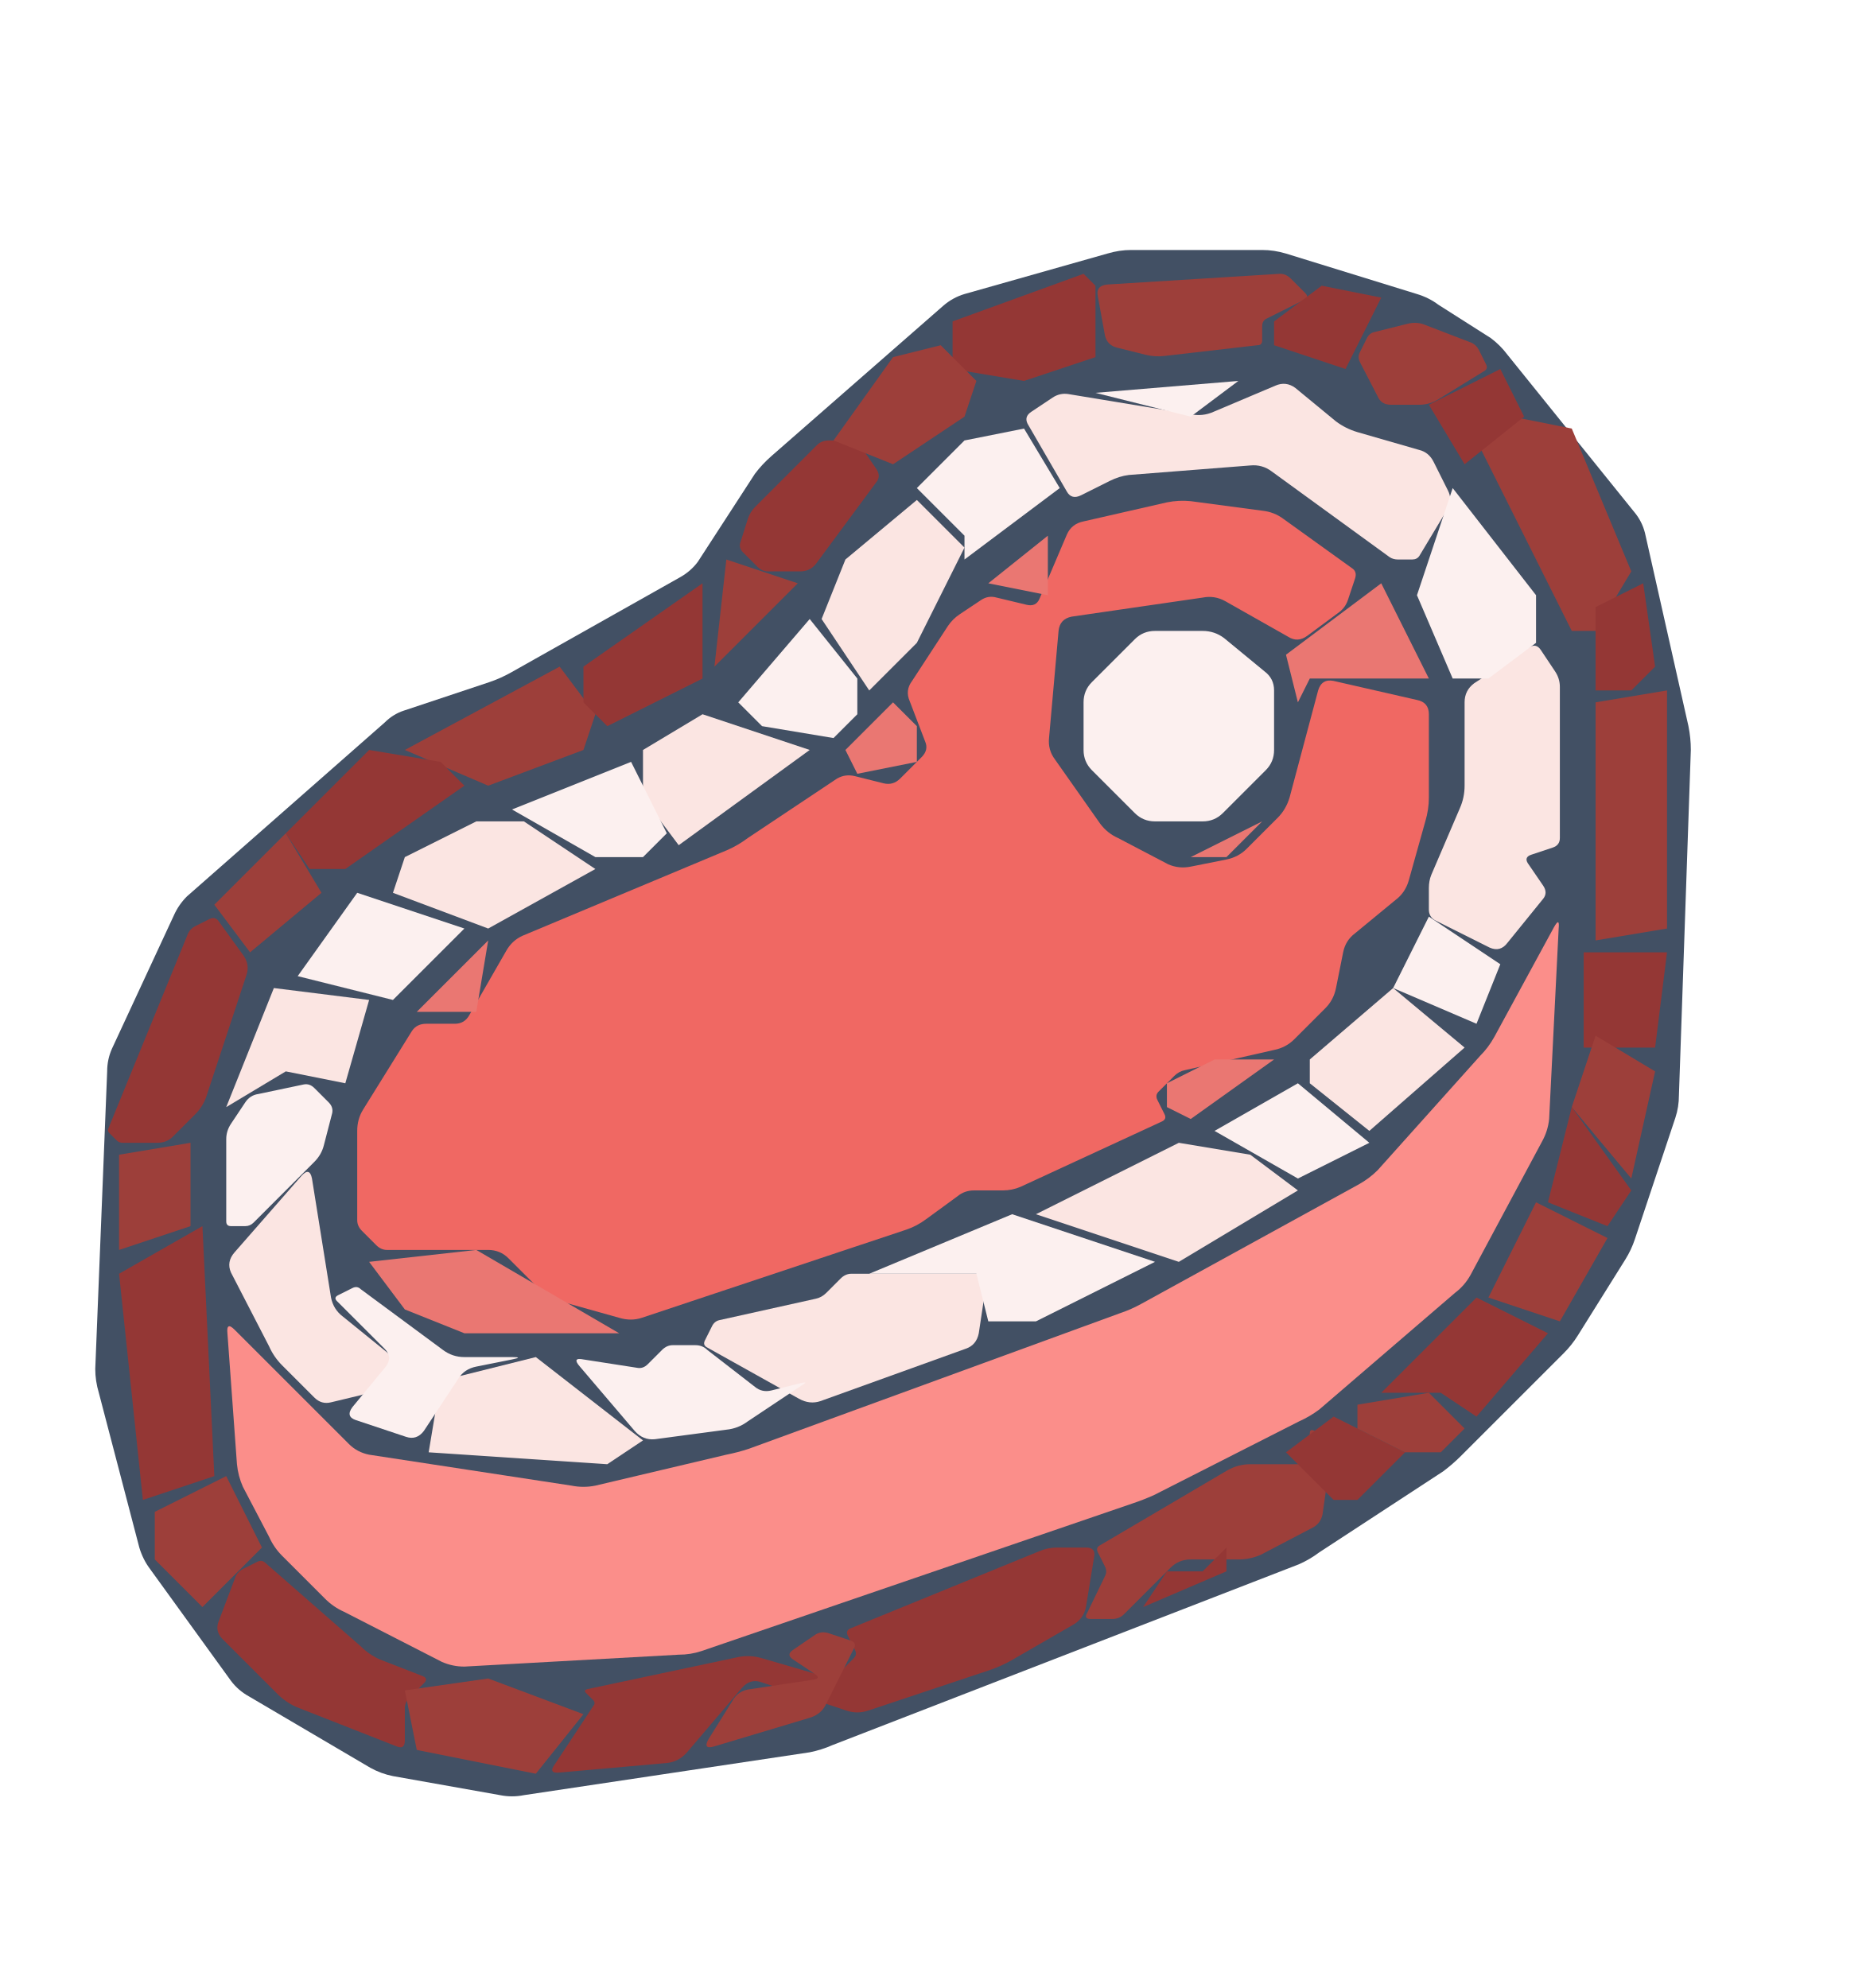
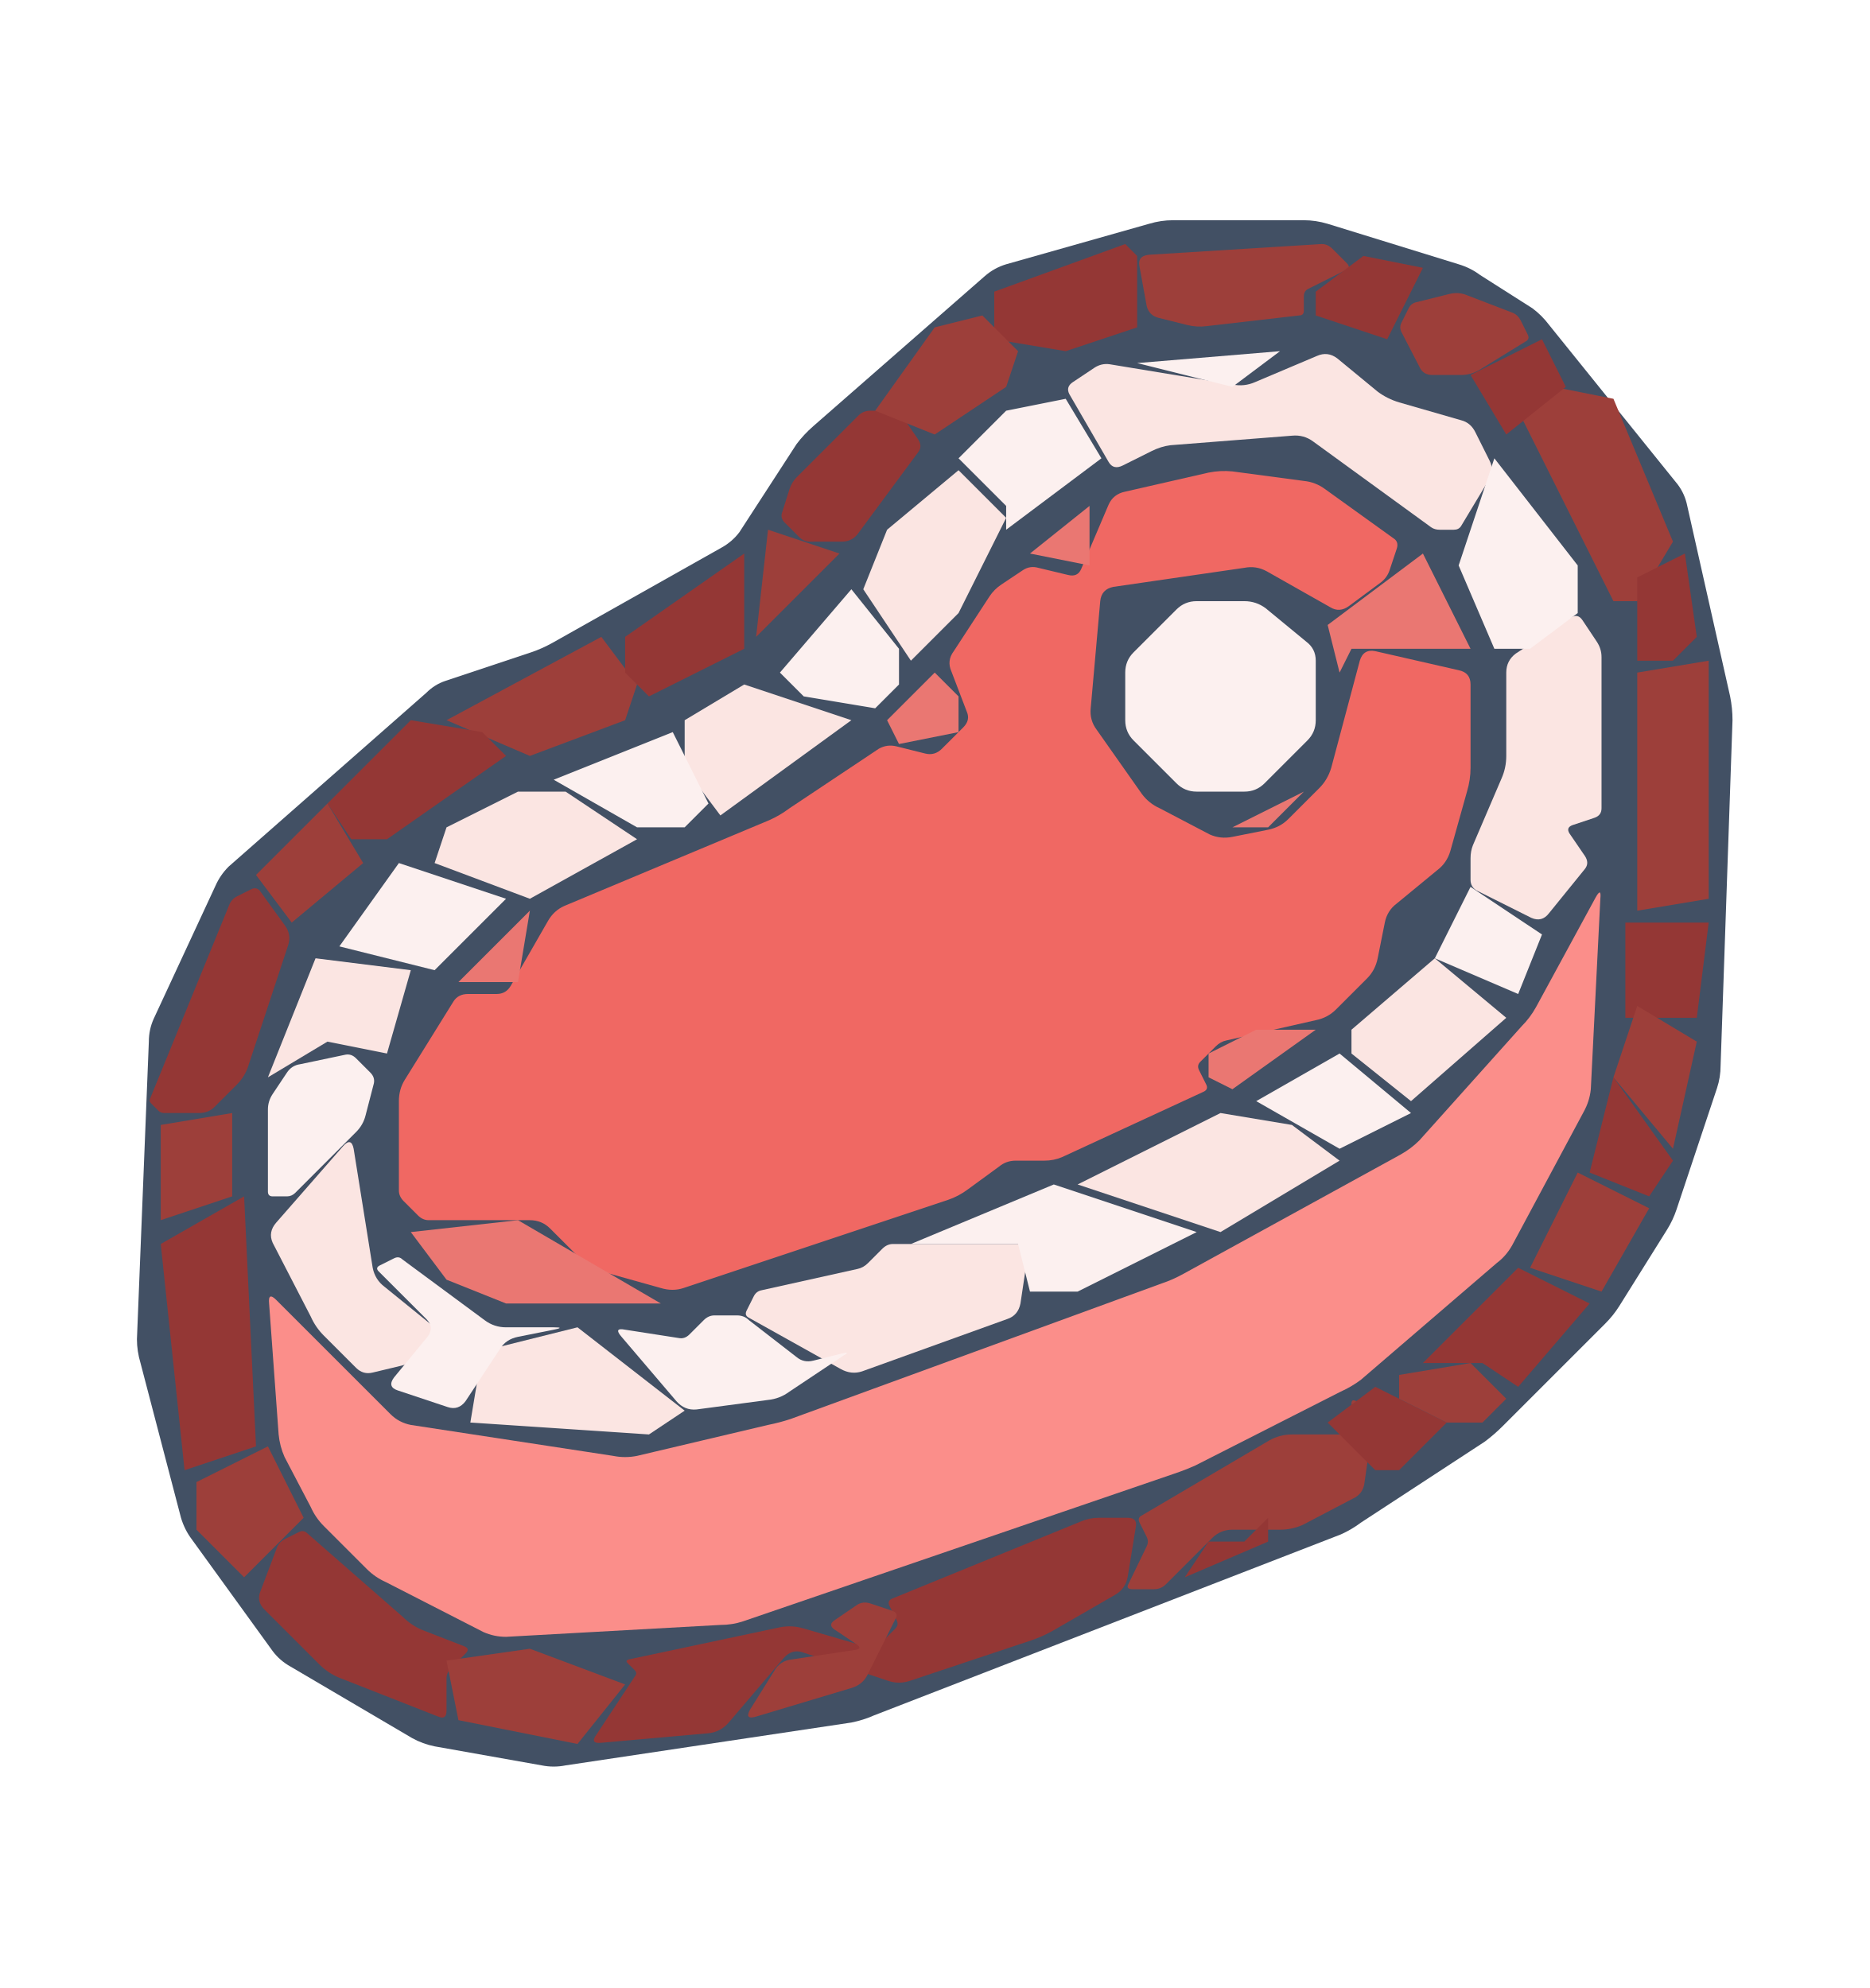
- <svg xmlns="http://www.w3.org/2000/svg" viewBox="0 0 157 167" aria-hidden="true">
+ <svg xmlns="http://www.w3.org/2000/svg" viewBox="-3.500 2.500 157 167" aria-hidden="true">
  <path fill="#425064" d="M125.2 28.4 L120.8 25.6 Q120.0 25.0 119.0 24.7 L108.0 21.3 Q107.0 21.0 106.0 21.0 L95.0 21.0 Q94.0 21.0 93.0 21.3 L81.0 24.7 Q80.0 25.0 79.2 25.7 L64.8 38.3 Q64.0 39.0 63.4 39.8 L58.6 47.2 Q58.0 48.0 57.1 48.5 L42.9 56.5 Q42.0 57.0 41.1 57.3 L33.9 59.7 Q33.0 60.0 32.3 60.7 L15.7 75.3 Q15.0 76.0 14.6 76.9 L9.4 88.1 Q9.0 89.0 9.0 90.0 L8.0 115.0 Q8.0 116.0 8.3 117.0 L11.7 130.0 Q12.0 131.0 12.6 131.8 L19.4 141.2 Q20.0 142.0 20.9 142.5 L31.1 148.5 Q32.0 149.0 33.0 149.2 L42.0 150.8 Q43.0 151.0 44.0 150.8 L68.0 147.2 Q69.0 147.0 69.9 146.6 L109.1 131.4 Q110.0 131.0 110.8 130.4 L121.2 123.6 Q122.0 123.0 122.7 122.3 L131.3 113.7 Q132.0 113.0 132.5 112.2 L136.5 105.8 Q137.0 105.0 137.3 104.1 L140.7 93.9 Q141.0 93.0 141.0 92.0 L142.0 63.0 Q142.0 62.0 141.8 61.0 L138.2 45.0 Q138.0 44.0 137.4 43.2 L126.6 29.8 Q126.0 29.0 125.2 28.4 Z" />
  <path fill="#f06863" d="M113.5 47.7 L107.8 43.6 Q107.0 43.0 106.0 42.9 L100.0 42.1 Q99.0 42.0 98.0 42.2 L91.0 43.8 Q90.0 44.0 89.6 44.9 L87.3 50.3 Q87.0 51.0 86.2 50.8 L83.7 50.2 Q83.0 50.0 82.4 50.4 L80.6 51.6 Q80.0 52.0 79.6 52.6 L76.6 57.2 Q76.0 58.0 76.4 58.9 L77.7 62.3 Q78.0 63.0 77.4 63.6 L75.6 65.4 Q75.0 66.0 74.2 65.8 L71.8 65.2 Q71.0 65.0 70.3 65.4 L62.8 70.4 Q62.0 71.0 61.1 71.4 L43.9 78.6 Q43.0 79.0 42.5 79.9 L39.4 85.3 Q39.0 86.0 38.2 86.0 L35.8 86.0 Q35.0 86.0 34.6 86.6 L30.5 93.2 Q30.0 94.0 30.0 95.0 L30.0 102.5 Q30.0 103.0 30.4 103.4 L31.6 104.6 Q32.0 105.0 32.5 105.0 L41.0 105.0 Q42.0 105.0 42.7 105.7 L45.3 108.3 Q46.0 109.0 47.0 109.3 L52.0 110.7 Q53.0 111.0 53.9 110.7 L76.1 103.3 Q77.0 103.0 77.8 102.4 L80.4 100.5 Q81.0 100.0 81.8 100.0 L84.2 100.0 Q85.0 100.0 85.7 99.7 L97.6 94.2 Q98.0 94.0 97.8 93.6 L97.2 92.4 Q97.0 92.0 97.3 91.7 L98.6 90.4 Q99.0 90.0 99.5 89.9 L107.0 88.2 Q108.0 88.0 108.7 87.3 L111.3 84.7 Q112.0 84.0 112.2 83.0 L112.8 80.0 Q113.0 79.0 113.8 78.4 L117.2 75.6 Q118.0 75.0 118.3 74.0 L119.7 69.0 Q120.0 68.0 120.0 67.0 L120.0 60.0 Q120.0 59.0 119.0 58.8 L112.0 57.2 Q111.0 57.0 110.7 58.0 L108.3 67.0 Q108.0 68.0 107.3 68.7 L104.7 71.3 Q104.0 72.0 103.0 72.2 L100.0 72.8 Q99.0 73.0 98.1 72.6 L93.9 70.4 Q93.0 70.0 92.4 69.2 L88.6 63.8 Q88.0 63.0 88.1 62.0 L88.9 53.0 Q89.0 52.0 90.0 51.8 L101.0 50.2 Q102.0 50.0 102.9 50.5 L108.2 53.5 Q109.0 54.0 109.8 53.4 L112.5 51.4 Q113.0 51.0 113.2 50.4 L113.8 48.6 Q114.0 48.0 113.5 47.7 Z" />
  <path fill="#fb8e8a" d="M130.5 77.9 L125.5 87.1 Q125.0 88.0 124.3 88.7 L115.7 98.3 Q115.0 99.0 114.1 99.5 L95.9 109.5 Q95.0 110.0 94.1 110.3 L62.9 121.7 Q62.0 122.0 61.0 122.2 L50.0 124.8 Q49.0 125.0 48.0 124.8 L31.0 122.2 Q30.0 122.0 29.3 121.3 L19.7 111.7 Q19.0 111.0 19.1 112.0 L19.9 123.0 Q20.0 124.0 20.4 124.9 L22.6 129.1 Q23.0 130.0 23.7 130.7 L27.3 134.3 Q28.0 135.0 28.9 135.4 L37.1 139.6 Q38.0 140.0 39.0 140.0 L57.0 139.0 Q58.0 139.0 58.9 138.7 L95.1 126.3 Q96.0 126.0 96.9 125.6 L109.1 119.4 Q110.0 119.0 110.8 118.4 L122.2 108.6 Q123.0 108.0 123.5 107.1 L129.5 95.9 Q130.0 95.0 130.1 94.0 L130.9 78.0 Q131.0 77.0 130.5 77.9 Z" />
  <path fill="#943735" d="M91.2 130.0 L88.8 130.0 Q88.0 130.0 87.3 130.3 L71.4 136.8 Q71.0 137.0 71.2 137.4 L71.8 138.6 Q72.0 139.0 71.7 139.3 L70.4 140.6 Q70.0 141.0 69.5 140.9 L64.0 139.3 Q63.0 139.0 62.0 139.2 L49.3 141.9 Q49.0 142.0 49.2 142.2 L49.8 142.8 Q50.0 143.0 49.9 143.2 L46.6 148.2 Q46.0 149.0 47.0 148.9 L56.0 148.1 Q57.0 148.0 57.7 147.2 L62.3 141.8 Q63.0 141.0 63.9 141.3 L71.1 143.7 Q72.0 144.0 72.9 143.7 L83.1 140.3 Q84.0 140.0 84.9 139.5 L90.1 136.5 Q91.0 136.0 91.2 135.0 L91.9 130.7 Q92.0 130.0 91.2 130.0 Z" />
  <path fill="#fbe5e2" d="M121.6 41.2 L120.4 38.8 Q120.0 38.0 119.2 37.8 L114.0 36.3 Q113.0 36.0 112.2 35.4 L108.8 32.6 Q108.0 32.0 107.1 32.4 L101.9 34.6 Q101.0 35.0 100.0 34.8 L89.7 33.1 Q89.0 33.0 88.4 33.4 L86.6 34.6 Q86.0 35.0 86.3 35.6 L89.6 41.3 Q90.0 42.0 90.8 41.6 L93.2 40.4 Q94.0 40.0 94.8 39.9 L105.0 39.1 Q106.0 39.0 106.8 39.6 L116.7 46.8 Q117.0 47.0 117.4 47.0 L118.6 47.0 Q119.0 47.0 119.2 46.7 L121.6 42.7 Q122.0 42.0 121.6 41.2 Z" />
  <path fill="#fcf0ef" d="M95.3 53.7 L91.7 57.3 Q91.0 58.0 91.0 59.0 L91.0 63.0 Q91.0 64.0 91.7 64.7 L95.3 68.3 Q96.0 69.0 97.0 69.0 L101.0 69.0 Q102.0 69.0 102.7 68.3 L106.3 64.7 Q107.0 64.0 107.0 63.0 L107.0 58.0 Q107.0 57.0 106.2 56.4 L102.8 53.6 Q102.0 53.0 101.0 53.0 L97.0 53.0 Q96.0 53.0 95.3 53.7 Z" />
  <path fill="#fbe5e2" d="M128.4 54.4 L123.8 57.4 Q123.0 58.0 123.0 59.0 L123.0 66.0 Q123.0 67.0 122.6 67.9 L120.2 73.5 Q120.0 74.0 120.0 74.6 L120.0 76.4 Q120.0 77.0 120.5 77.3 L125.1 79.6 Q126.0 80.0 126.6 79.2 L129.6 75.5 Q130.0 75.0 129.6 74.4 L128.3 72.5 Q128.0 72.0 128.6 71.8 L130.4 71.2 Q131.0 71.0 131.0 70.4 L131.0 57.7 Q131.0 57.0 130.6 56.4 L129.4 54.6 Q129.0 54.0 128.4 54.4 Z" />
  <path fill="#fbe5e2" d="M82.0 107.0 L71.5 107.0 Q71.0 107.0 70.6 107.4 L69.4 108.6 Q69.0 109.0 68.5 109.1 L60.4 110.9 Q60.0 111.0 59.8 111.4 L59.2 112.6 Q59.0 113.0 59.4 113.2 L67.1 117.5 Q68.0 118.0 68.9 117.7 L81.1 113.3 Q82.0 113.0 82.2 112.0 L82.8 108.0 Q83.0 107.0 82.0 107.0 Z" />
  <path fill="#943735" d="M17 103 L10 107 L12 126 L18 124 Z" />
  <path fill="#fbe5e2" d="M25.3 98.8 L19.7 105.2 Q19.0 106.0 19.4 106.9 L22.6 113.1 Q23.0 114.0 23.7 114.7 L26.4 117.4 Q27.0 118.0 27.8 117.8 L30.3 117.2 Q31.0 117.0 31.4 116.4 L32.6 114.6 Q33.0 114.0 32.5 113.6 L28.8 110.6 Q28.0 110.0 27.8 109.0 L26.2 99.0 Q26.0 98.0 25.3 98.8 Z" />
  <path fill="#9d3f3a" d="M140 58 L134 59 L134 79 L140 78 Z" />
  <path fill="#9d3f3a" d="M111.6 120.8 L110.4 120.2 Q110.0 120.0 110.0 120.4 L110.0 122.4 Q110.0 123.0 109.4 123.0 L105.0 123.0 Q104.0 123.0 103.1 123.5 L92.4 129.8 Q92.0 130.0 92.2 130.4 L92.8 131.6 Q93.0 132.0 92.8 132.4 L91.3 135.5 Q91.0 136.0 91.6 136.0 L93.4 136.0 Q94.0 136.0 94.4 135.6 L98.3 131.7 Q99.0 131.0 100.0 131.0 L104.0 131.0 Q105.0 131.0 105.9 130.6 L110.1 128.4 Q111.0 128.0 111.1 127.0 L111.9 121.4 Q112.0 121.0 111.6 120.8 Z" />
  <path fill="#943735" d="M19.8 132.4 L18.4 136.1 Q18.0 137.0 18.7 137.7 L23.3 142.3 Q24.0 143.0 24.9 143.4 L33.3 146.7 Q34.0 147.0 34.0 146.2 L34.0 143.5 Q34.0 143.0 34.4 142.6 L35.6 141.4 Q36.0 141.0 35.5 140.8 L31.9 139.4 Q31.0 139.0 30.3 138.3 L22.3 131.3 Q22.0 131.0 21.6 131.2 L20.4 131.8 Q20.0 132.0 19.8 132.4 Z" />
  <path fill="#fbe5e2" d="M109 100 L105 97 L99 96 L87 102 L99 106 Z" />
  <path fill="#fbe5e2" d="M54 121 L45 114 L37 116 L36 122 L51 123 Z" />
  <path fill="#9d3f3a" d="M127 35 L124 37 L132 53 L134 53 L137 48 L132 36 Z" />
  <path fill="#943735" d="M17.6 77.2 L16.4 77.8 Q16.0 78.0 15.8 78.4 L9.1 94.8 Q9.0 95.0 9.2 95.2 L9.8 95.8 Q10.0 96.0 10.3 96.0 L13.2 96.0 Q14.0 96.0 14.5 95.5 L16.4 93.6 Q17.0 93.0 17.3 92.2 L20.7 81.9 Q21.0 81.0 20.4 80.2 L18.3 77.3 Q18.0 77.0 17.6 77.2 Z" />
  <path fill="#fbe5e2" d="M77 42 L71 47 L69 52 L73 58 L77 54 L81 46 Z" />
  <path fill="#fcf0ef" d="M97 106 L85 102 L73 107 L82 107 L83 111 L87 111 Z" />
  <path fill="#fcf0ef" d="M122 41 L119 50 L122 57 L125 57 L129 54 L129 50 Z" />
  <path fill="#9d3f3a" d="M92.2 24.9 L92.8 28.2 Q93.0 29.0 93.8 29.2 L96.2 29.8 Q97.0 30.0 97.8 29.9 L105.6 29.0 Q106.0 29.0 106.0 28.6 L106.0 27.4 Q106.0 27.0 106.3 26.8 L109.5 25.2 Q110.0 25.0 109.6 24.6 L108.4 23.4 Q108.0 23.0 107.5 23.0 L93.0 23.9 Q92.0 24.0 92.2 24.9 Z" />
  <path fill="#fbe5e2" d="M68 63 L59 60 L54 63 L54 67 L57 71 Z" />
  <path fill="#fbe5e2" d="M117 83 L110 89 L110 91 L115 95 L123 88 Z" />
  <path fill="#fbe5e2" d="M33 75 L41 78 L50 73 L44 69 L40 69 L34 72 Z" />
  <path fill="#fcf0ef" d="M48.7 114.8 L53.3 120.2 Q54.0 121.0 55.0 120.9 L61.0 120.1 Q62.0 120.0 62.8 119.4 L67.3 116.4 Q68.0 116.0 67.2 116.2 L64.8 116.8 Q64.0 117.0 63.4 116.5 L59.4 113.4 Q59.0 113.0 58.4 113.0 L56.5 113.0 Q56.0 113.0 55.6 113.4 L54.4 114.6 Q54.0 115.0 53.5 114.9 L49.0 114.2 Q48.0 114.0 48.7 114.8 Z" />
  <path fill="#9d3f3a" d="M50 60 L47 56 L34 63 L41 66 L49 63 Z" />
  <path fill="#ea7772" d="M31 106 L34 110 L39 112 L52 112 L40 105 Z" />
  <path fill="#943735" d="M39 66 L37 64 L31 63 L24 70 L26 73 L29 73 Z" />
  <path fill="#9d3f3a" d="M34 142 L35 147 L45 149 L49 144 L41 141 Z" />
  <path fill="#fcf0ef" d="M25 82 L33 84 L39 78 L30 75 Z" />
  <path fill="#943735" d="M59 49 L49 56 L49 59 L51 61 L59 57 Z" />
  <path fill="#943735" d="M92 24 L91 23 L80 27 L80 31 L86 32 L92 30 Z" />
  <path fill="#fcf0ef" d="M86 36 L81 37 L77 41 L81 45 L81 47 L89 41 Z" />
  <path fill="#943735" d="M71.4 37.0 L69.6 37.0 Q69.0 37.0 68.6 37.4 L63.4 42.6 Q63.0 43.0 62.8 43.6 L62.2 45.5 Q62.0 46.0 62.4 46.4 L63.6 47.6 Q64.0 48.0 64.5 48.0 L67.2 48.0 Q68.0 48.0 68.5 47.4 L73.6 40.5 Q74.0 40.0 73.6 39.4 L72.3 37.5 Q72.0 37.0 71.4 37.0 Z" />
  <path fill="#fbe5e2" d="M31 84 L23 83 L19 93 L24 90 L29 91 Z" />
  <path fill="#943735" d="M130 112 L124 109 L116 117 L121 117 L124 119 Z" />
  <path fill="#fcf0ef" d="M25.5 91.1 L21.7 91.9 Q21.0 92.0 20.6 92.6 L19.4 94.4 Q19.0 95.0 19.0 95.7 L19.0 102.6 Q19.0 103.0 19.4 103.0 L20.6 103.0 Q21.0 103.0 21.3 102.7 L26.4 97.6 Q27.0 97.0 27.2 96.2 L27.9 93.5 Q28.0 93.0 27.6 92.6 L26.4 91.4 Q26.0 91.0 25.5 91.1 Z" />
  <path fill="#fcf0ef" d="M28.3 109.3 L32.3 113.3 Q33.0 114.0 32.4 114.8 L29.6 118.2 Q29.0 119.0 29.9 119.3 L34.1 120.7 Q35.0 121.0 35.6 120.2 L38.5 115.8 Q39.0 115.0 40.0 114.8 L43.0 114.2 Q44.0 114.0 43.0 114.0 L39.0 114.0 Q38.0 114.0 37.2 113.4 L30.3 108.3 Q30.0 108.0 29.6 108.2 L28.4 108.8 Q28.0 109.0 28.3 109.3 Z" />
  <path fill="#ea7772" d="M116 49 L108 55 L109 59 L110 57 L120 57 Z" />
  <path fill="#9d3f3a" d="M82 32 L79 29 L75 30 L70 37 L75 39 L81 35 Z" />
  <path fill="#fcf0ef" d="M102 95 L109 99 L115 96 L109 91 Z" />
  <path fill="#9d3f3a" d="M19 124 L13 127 L13 131 L17 135 L22 130 Z" />
  <path fill="#fcf0ef" d="M56 70 L53 64 L43 68 L50 72 L54 72 Z" />
  <path fill="#9d3f3a" d="M129 101 L125 109 L131 111 L135 104 Z" />
  <path fill="#fcf0ef" d="M68 52 L62 59 L64 61 L70 62 L72 60 L72 57 Z" />
  <path fill="#943735" d="M140 80 L133 80 L133 88 L139 88 Z" />
  <path fill="#9d3f3a" d="M114.2 30.4 L115.7 33.3 Q116.0 34.0 116.8 34.0 L119.2 34.0 Q120.0 34.0 120.7 33.6 L124.6 31.2 Q125.0 31.0 124.8 30.6 L124.2 29.4 Q124.0 29.0 123.6 28.8 L119.7 27.3 Q119.0 27.0 118.2 27.2 L115.4 27.9 Q115.0 28.0 114.8 28.4 L114.2 29.6 Q114.0 30.0 114.2 30.4 Z" />
  <path fill="#9d3f3a" d="M134 87 L132 93 L137 99 L139 90 Z" />
  <path fill="#9d3f3a" d="M24 70 L18 76 L21 80 L27 75 Z" />
  <path fill="#fcf0ef" d="M120 77 L117 83 L124 86 L126 81 Z" />
  <path fill="#9d3f3a" d="M16 96 L10 97 L10 105 L16 103 Z" />
  <path fill="#9d3f3a" d="M71.4 137.8 L69.6 137.2 Q69.0 137.0 68.5 137.3 L66.6 138.6 Q66.0 139.0 66.6 139.4 L68.4 140.6 Q69.0 141.0 68.3 141.1 L63.0 141.9 Q62.0 142.0 61.5 142.9 L59.5 146.1 Q59.0 147.0 60.0 146.7 L68.0 144.3 Q69.0 144.0 69.4 143.1 L71.7 138.5 Q72.0 138.0 71.4 137.8 Z" />
  <path fill="#943735" d="M138 49 L134 51 L134 58 L137 58 L139 56 Z" />
  <path fill="#943735" d="M111 24 L107 27 L107 29 L113 31 L116 25 Z" />
  <path fill="#943735" d="M132 93 L130 101 L135 103 L137 100 Z" />
  <path fill="#943735" d="M112 119 L108 122 L112 126 L114 126 L118 122 Z" />
  <path fill="#9d3f3a" d="M67 49 L61 47 L60 56 Z" />
  <path fill="#943735" d="M126 31 L120 34 L123 39 L128 35 Z" />
  <path fill="#9d3f3a" d="M114 118 L114 120 L118 122 L121 122 L123 120 L120 117 Z" />
  <path fill="#ea7772" d="M75 59 L71 63 L72 65 L77 64 L77 61 Z" />
  <path fill="#fcf0ef" d="M92 33 L100 35 L104 32 Z" />
  <path fill="#ea7772" d="M107 89 L102 89 L98 91 L98 93 L100 94 Z" />
  <path fill="#ea7772" d="M41 79 L35 85 L40 85 Z" />
  <path fill="#ea7772" d="M88 45 L83 49 L88 50 Z" />
  <path fill="#943735" d="M103 130 L101 132 L98 132 L96 135 L103 132 Z" />
  <path fill="#ea7772" d="M106 69 L100 72 L103 72 Z" />
</svg>
